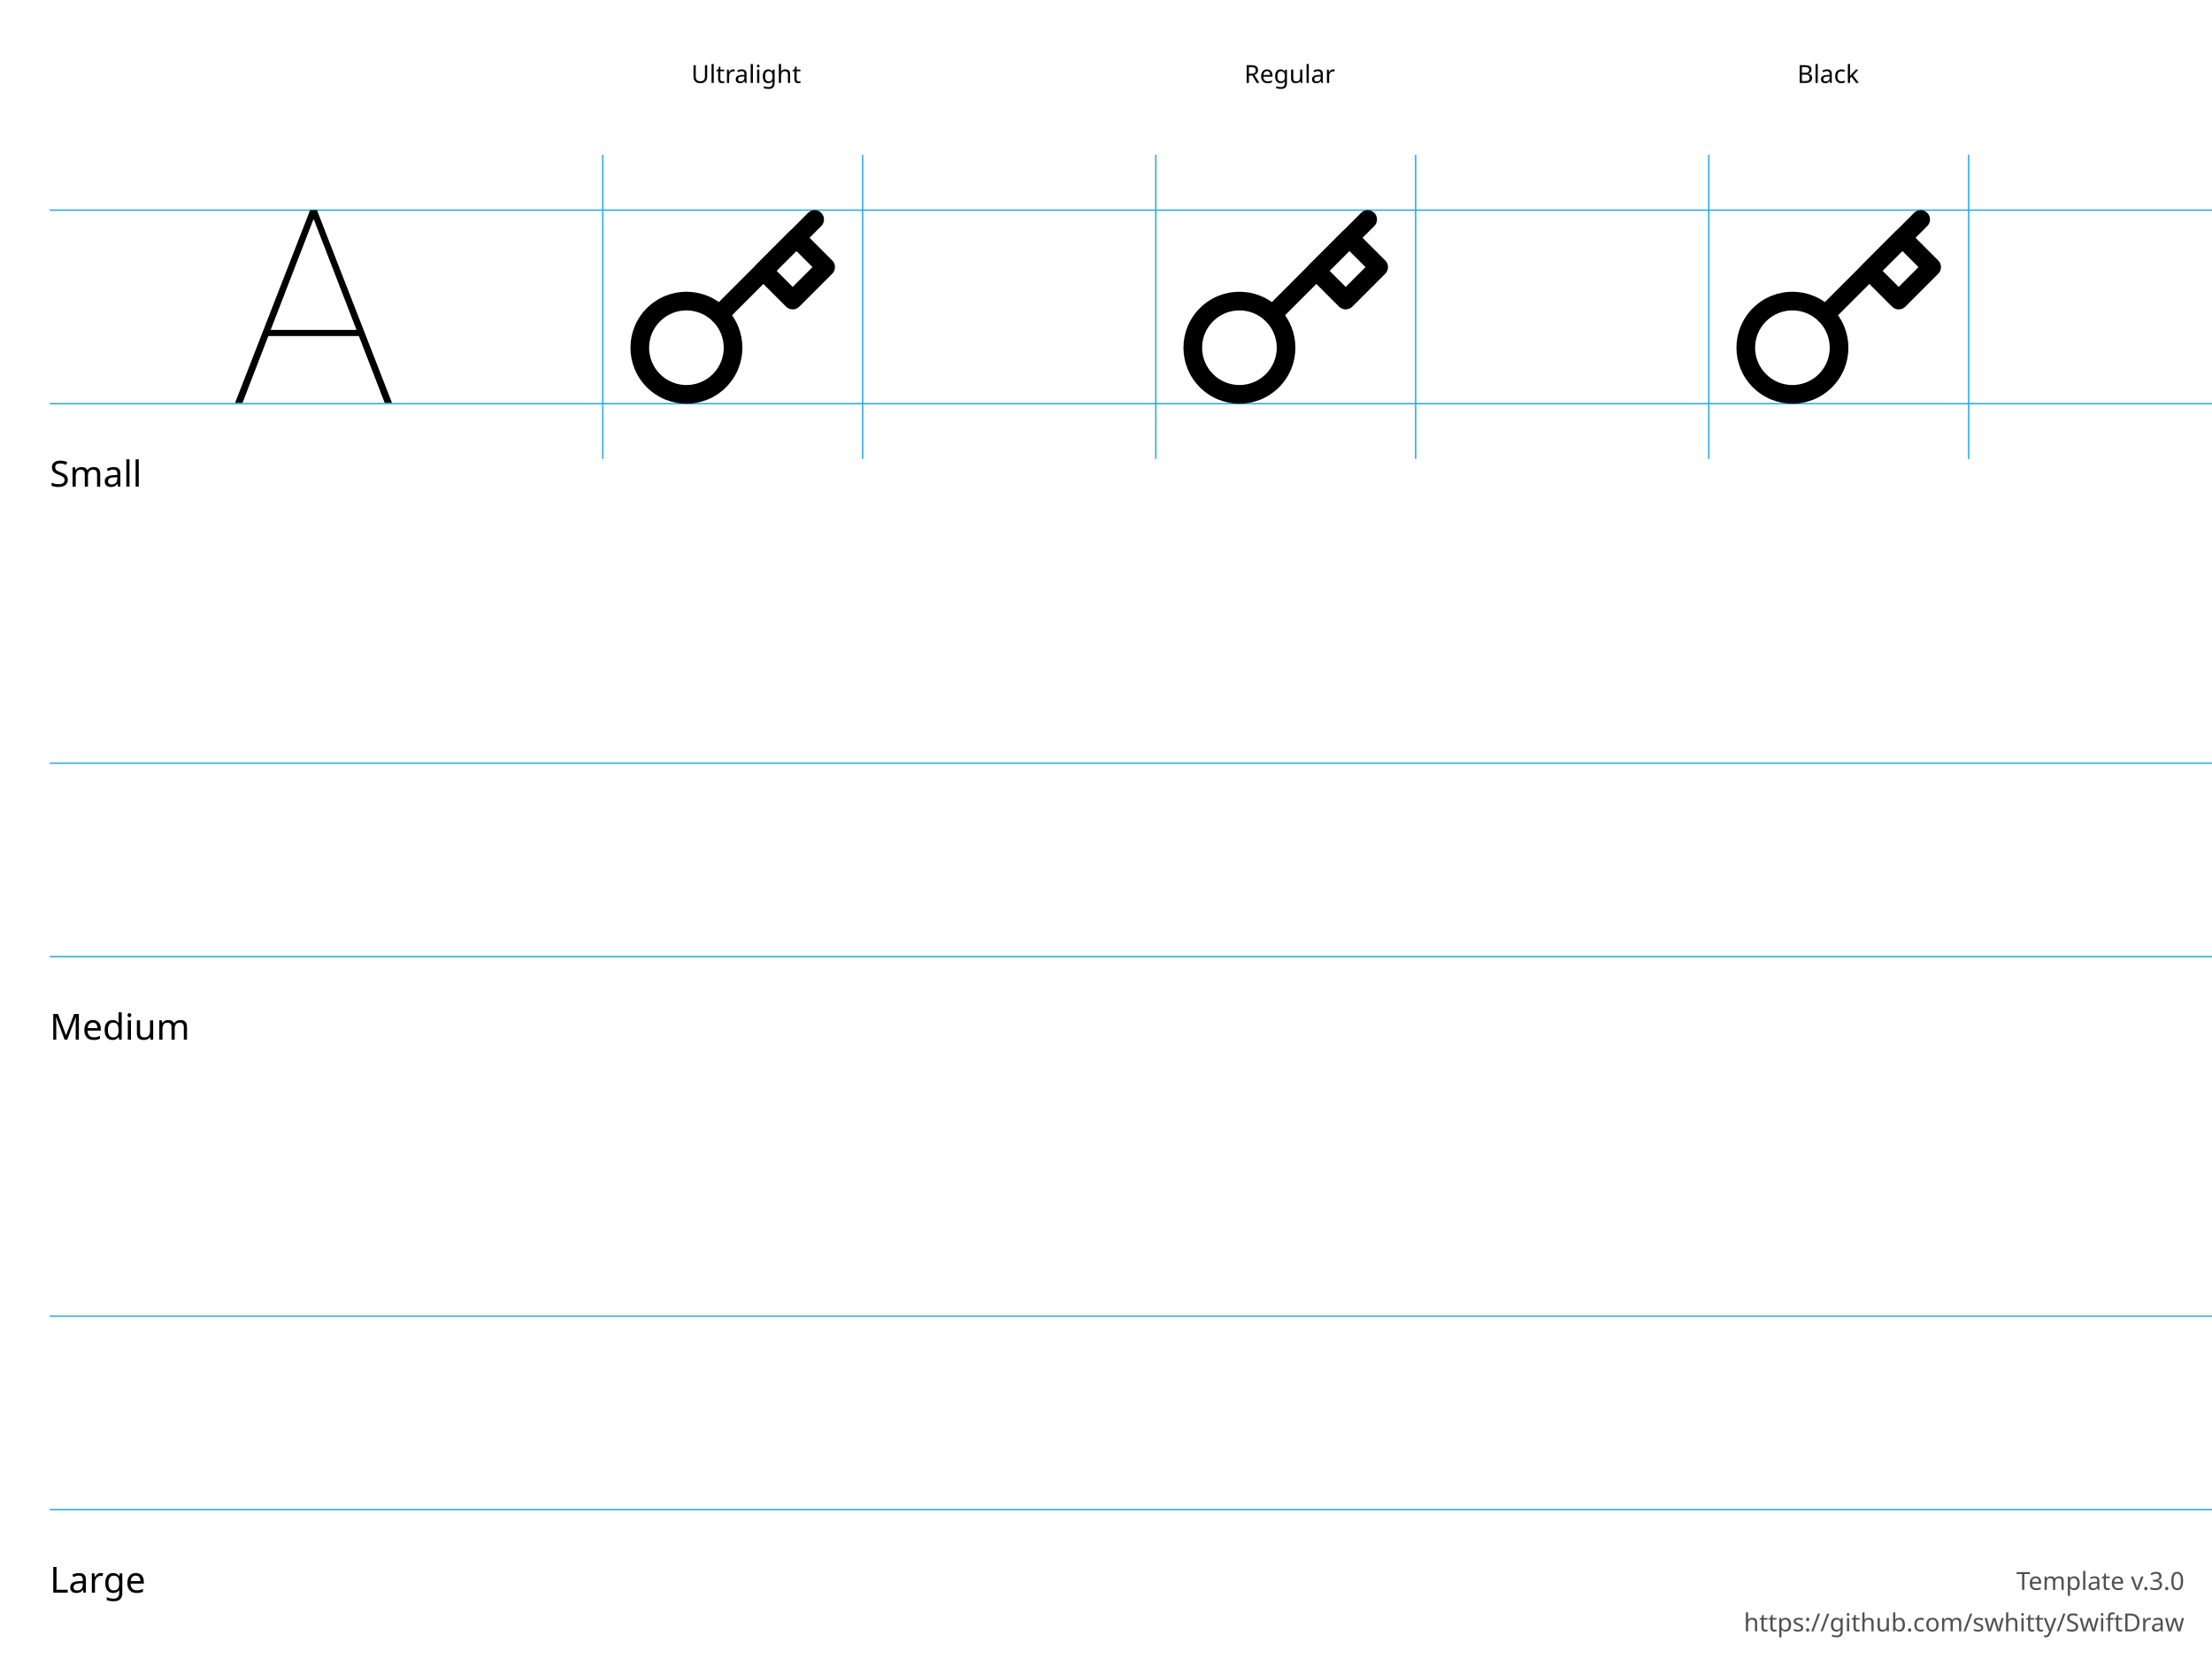
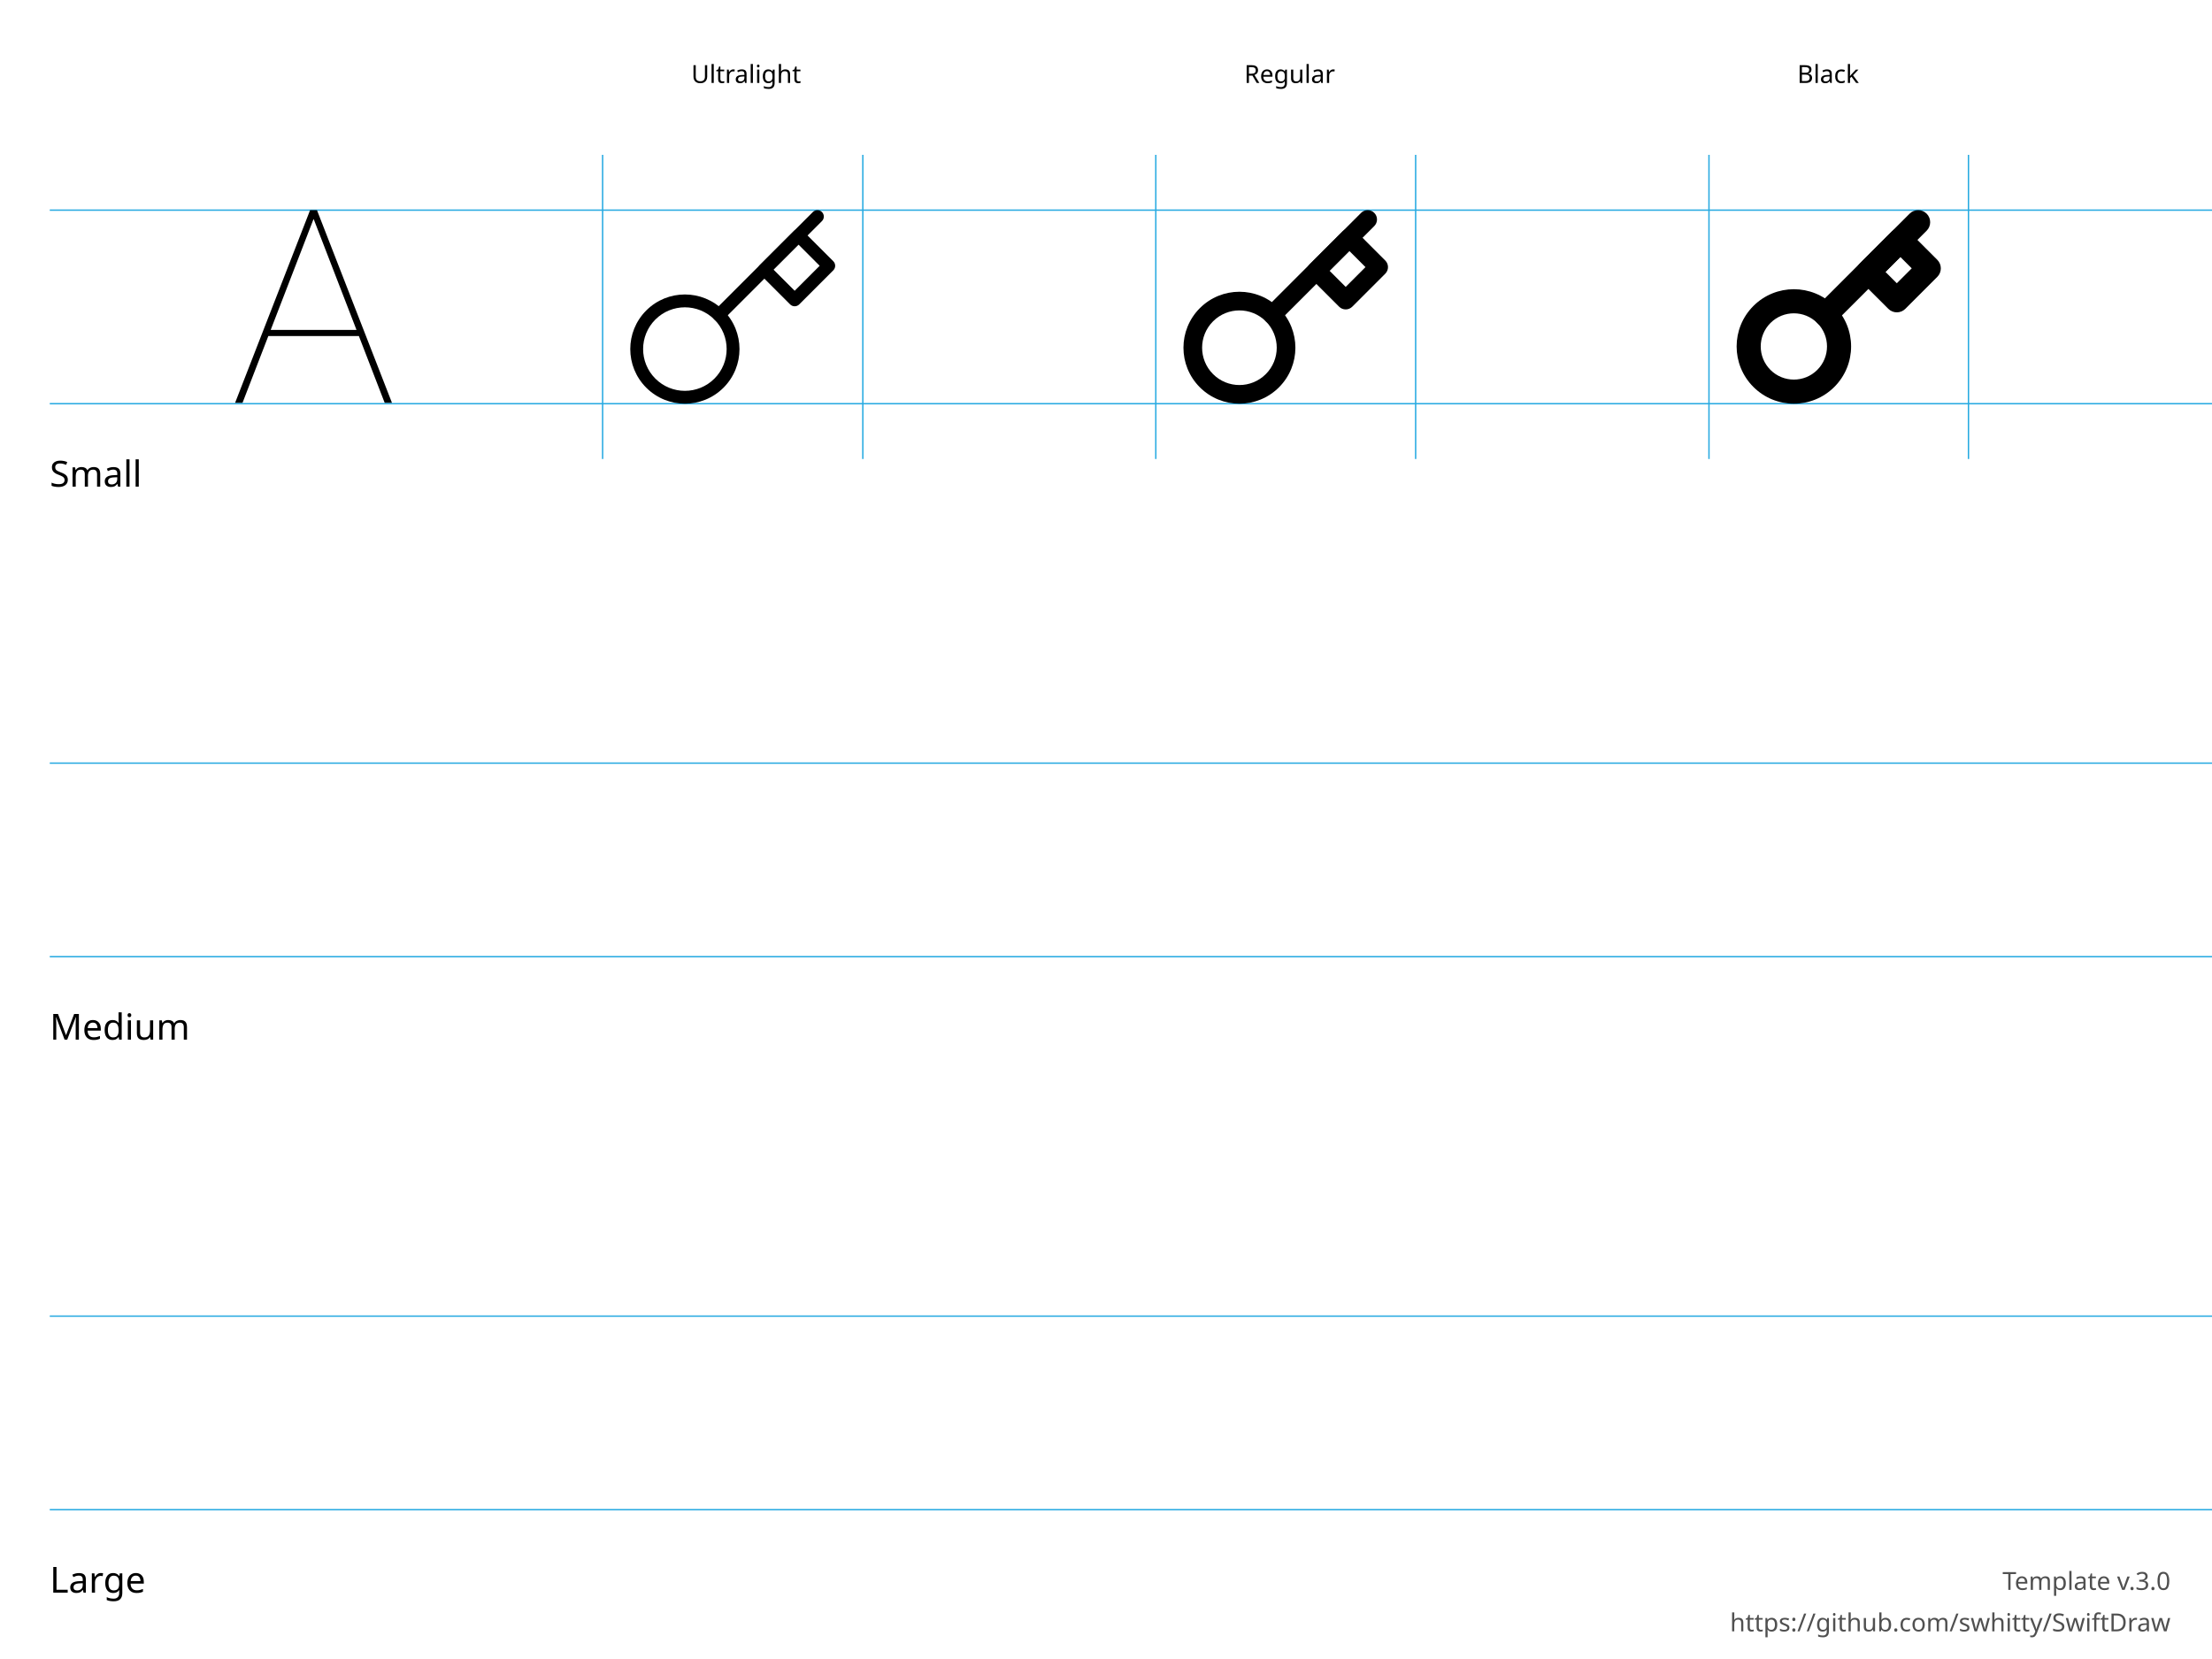
<svg xmlns="http://www.w3.org/2000/svg" height="600" width="800">
  <g id="Notes" font-family="'LucidaGrande', 'Lucida Grande', sans-serif" font-size="13">
    <rect fill="white" height="600.0" width="800.0" x="0.0" y="0.0" />
    <g font-size="13">
      <text x="18.0" y="176.0">Small</text>
      <text x="18.0" y="376.0">Medium</text>
      <text x="18.0" y="576.0">Large</text>
    </g>
    <g font-size="9">
      <text x="250.0" y="30.0">Ultralight</text>
      <text x="450.0" y="30.0">Regular</text>
      <text x="650.0" y="30.0">Black</text>
-       <text id="template-version" fill="#505050" text-anchor="end" x="790.0" y="575.0">Template v.3.0</text>
+       <text id="template-version" fill="#505050" text-anchor="end" x="785.0" y="575.0">Template v.3.0</text>
      <a href="https://github.com/swhitty/SwiftDraw">
-         <text fill="#505050" text-anchor="end" x="790.0" y="590.0">https://github.com/swhitty/SwiftDraw</text>
+         <text fill="#505050" text-anchor="end" x="785.0" y="590.0">https://github.com/swhitty/SwiftDraw</text>
      </a>
    </g>
  </g>
  <g id="Guides" stroke="rgb(39, 170, 225)" stroke-width="0.5">
    <path id="Capline-S" d="M18,76 l800,0" />
    <path id="H-reference" d="M85,145.755 L87.685,145.755 L113.369,79.287 L114.052,79.287 L114.052,76 L112.148,76 L85,145.755 Z M95.693,121.536 L130.996,121.536 L130.263,119.313 L96.474,119.313 L95.693,121.536 Z M139.15,145.755 L141.787,145.755 L114.638,76 L113.466,76 L113.466,79.287 L139.15,145.755 Z" stroke="none" />
    <path id="Baseline-S" d="M18,146 l800,0" />
-     <path id="left-margin-Ultralight-S" d="M218.012,56 l0,110" />
-     <path id="right-margin-Ultralight-S" d="M311.988,56 l0,110" />
+     <path id="left-margin-Ultralight-S" d="M217.946,56 l0,110" />
+     <path id="right-margin-Ultralight-S" d="M312.054,56 l0,110" />
    <path id="left-margin-Regular-S" d="M418.012,56 l0,110" />
    <path id="right-margin-Regular-S" d="M511.988,56 l0,110" />
-     <path id="left-margin-Black-S" d="M618.012,56 l0,110" />
-     <path id="right-margin-Black-S" d="M711.988,56 l0,110" />
+     <path id="left-margin-Black-S" d="M618.074,56 l0,110" />
+     <path id="right-margin-Black-S" d="M711.926,56 l0,110" />
    <path id="Capline-M" d="M18,276 l800,0" />
    <path id="Baseline-M" d="M18,346 l800,0" />
    <path id="Capline-L" d="M18,476 l800,0" />
    <path id="Baseline-L" d="M18,546 l800,0" />
  </g>
  <g id="Symbols">
    <g id="Ultralight-S">
-       <path d="M238.712,135.3 C233.442,130.03 233.442,121.486 238.712,116.216 C243.982,110.946 252.526,110.946 257.796,116.216 C263.066,121.486 263.066,130.03 257.796,135.3 C252.526,140.57 243.982,140.57 238.712,135.3 Z M233.941,140.071 C241.846,147.976 254.662,147.976 262.567,140.071 C270.472,132.167 270.472,119.35 262.567,111.445 C254.662,103.54 241.846,103.54 233.941,111.445 C226.036,119.35 226.036,132.167 233.941,140.071 Z" />
-       <path d="M262.567,116.216 L297.024,81.759 C298.341,80.442 298.341,78.306 297.024,76.988 C295.706,75.671 293.57,75.671 292.253,76.988 L257.796,111.445 C256.478,112.763 256.478,114.899 257.796,116.216 C259.113,117.534 261.249,117.534 262.567,116.216 Z" />
-       <path d="M285.627,88.385 L296.229,98.988 L296.229,94.217 L284.301,106.144 L289.072,106.144 L278.47,95.542 L278.47,100.313 L290.398,88.385 L285.627,88.385 Z M290.398,83.614 C289.08,82.297 286.944,82.297 285.627,83.615 L273.699,95.542 C272.382,96.859 272.382,98.996 273.699,100.313 L284.301,110.915 C285.619,112.233 287.755,112.233 289.072,110.915 L301,98.988 C302.317,97.67 302.317,95.534 301,94.217 L290.398,83.614 Z" />
+       <path d="M237.018,136.929 C231.119,131.03 231.119,121.467 237.018,115.568 C242.916,109.669 252.48,109.669 258.378,115.568 C264.277,121.467 264.277,131.03 258.378,136.929 C252.48,142.827 242.916,142.827 237.018,136.929 Z M233.731,140.215 C241.445,147.928 253.951,147.928 261.664,140.215 C269.378,132.501 269.378,119.995 261.664,112.282 C253.951,104.568 241.445,104.568 233.731,112.282 C226.018,119.995 226.018,132.501 233.731,140.215 Z" />
+       <path d="M261.664,115.568 L297.266,79.967 C298.173,79.059 298.173,77.588 297.266,76.681 C296.358,75.773 294.887,75.773 293.979,76.681 L258.378,112.282 C257.471,113.189 257.471,114.66 258.378,115.568 C259.286,116.475 260.757,116.475 261.664,115.568 Z" />
+       <path d="M287.133,86.813 L298.087,97.767 L298.087,94.481 L285.764,106.805 L289.05,106.805 L278.096,95.85 L278.096,99.137 L290.419,86.813 L287.133,86.813 Z M290.419,83.527 C289.512,82.619 288.04,82.619 287.133,83.527 L274.809,95.85 C273.902,96.758 273.902,98.229 274.809,99.137 L285.764,110.091 C286.671,110.998 288.142,110.998 289.05,110.091 L301.373,97.767 C302.281,96.86 302.281,95.389 301.373,94.481 L290.419,83.527 Z" />
    </g>
    <g id="Regular-S">
      <path d="M438.712,135.3 C433.442,130.03 433.442,121.486 438.712,116.216 C443.982,110.946 452.526,110.946 457.796,116.216 C463.066,121.486 463.066,130.03 457.796,135.3 C452.526,140.57 443.982,140.57 438.712,135.3 Z M433.941,140.071 C441.846,147.976 454.662,147.976 462.567,140.071 C470.472,132.167 470.472,119.35 462.567,111.445 C454.662,103.54 441.846,103.54 433.941,111.445 C426.036,119.35 426.036,132.167 433.941,140.071 Z" />
      <path d="M462.567,116.216 L497.024,81.759 C498.341,80.442 498.341,78.306 497.024,76.988 C495.707,75.671 493.57,75.671 492.253,76.988 L457.796,111.445 C456.478,112.763 456.478,114.899 457.796,116.216 C459.113,117.534 461.249,117.534 462.567,116.216 Z" />
      <path d="M485.627,88.385 L496.229,98.988 L496.229,94.217 L484.301,106.144 L489.072,106.144 L478.47,95.542 L478.47,100.313 L490.398,88.385 L485.627,88.385 Z M490.398,83.614 C489.08,82.297 486.944,82.297 485.627,83.615 L473.699,95.542 C472.382,96.859 472.382,98.996 473.699,100.313 L484.301,110.915 C485.619,112.233 487.755,112.233 489.072,110.915 L501,98.988 C502.317,97.67 502.317,95.534 501,94.217 L490.398,83.614 Z" />
    </g>
    <g id="Black-S">
-       <path d="M638.712,135.3 C633.442,130.03 633.442,121.486 638.712,116.216 C643.982,110.946 652.526,110.946 657.796,116.216 C663.066,121.486 663.066,130.03 657.796,135.3 C652.526,140.57 643.982,140.57 638.712,135.3 Z M633.941,140.071 C641.846,147.976 654.662,147.976 662.567,140.071 C670.472,132.167 670.472,119.35 662.567,111.445 C654.662,103.54 641.846,103.54 633.941,111.445 C626.036,119.35 626.036,132.167 633.941,140.071 Z" />
-       <path d="M662.567,116.216 L697.024,81.759 C698.341,80.442 698.341,78.306 697.024,76.988 C695.707,75.671 693.57,75.671 692.253,76.988 L657.796,111.445 C656.478,112.763 656.478,114.899 657.796,116.216 C659.113,117.534 661.249,117.534 662.567,116.216 Z" />
-       <path d="M685.627,88.385 L696.229,98.988 L696.229,94.217 L684.301,106.144 L689.072,106.144 L678.47,95.542 L678.47,100.313 L690.398,88.385 L685.627,88.385 Z M690.398,83.614 C689.08,82.297 686.944,82.297 685.627,83.615 L673.699,95.542 C672.382,96.859 672.382,98.996 673.699,100.313 L684.301,110.915 C685.619,112.233 687.755,112.233 689.072,110.915 L701,98.988 C702.317,97.67 702.317,95.534 701,94.217 L690.398,83.614 Z" />
+       <path d="M640.3,133.773 C635.62,129.093 635.62,121.505 640.3,116.824 C644.981,112.144 652.569,112.144 657.25,116.824 C661.93,121.505 661.93,129.093 657.25,133.773 C652.569,138.454 644.981,138.454 640.3,133.773 Z M634.137,139.937 C642.221,148.021 655.329,148.021 663.413,139.937 C671.497,131.853 671.497,118.745 663.413,110.661 C655.329,102.577 642.221,102.577 634.137,110.661 C626.053,118.745 626.053,131.853 634.137,139.937 Z" />
+       <path d="M663.413,116.824 L696.797,83.44 C698.499,81.738 698.499,78.978 696.797,77.276 C695.096,75.575 692.336,75.575 690.634,77.276 L657.25,110.661 C655.548,112.363 655.548,115.122 657.25,116.824 C658.952,118.526 661.711,118.526 663.413,116.824 Z" />
+       <path d="M684.214,89.86 L694.486,100.132 L694.486,93.969 L682.93,105.525 L689.093,105.525 L678.821,95.253 L678.821,101.416 L690.377,89.86 L684.214,89.86 Z M690.377,83.697 C688.675,81.995 685.916,81.995 684.214,83.697 L672.658,95.253 C670.956,96.955 670.956,99.714 672.658,101.416 L682.93,111.688 C684.632,113.39 687.391,113.39 689.093,111.688 L700.65,100.132 C702.352,98.43 702.352,95.671 700.65,93.969 L690.377,83.697 Z" />
    </g>
  </g>
</svg>
